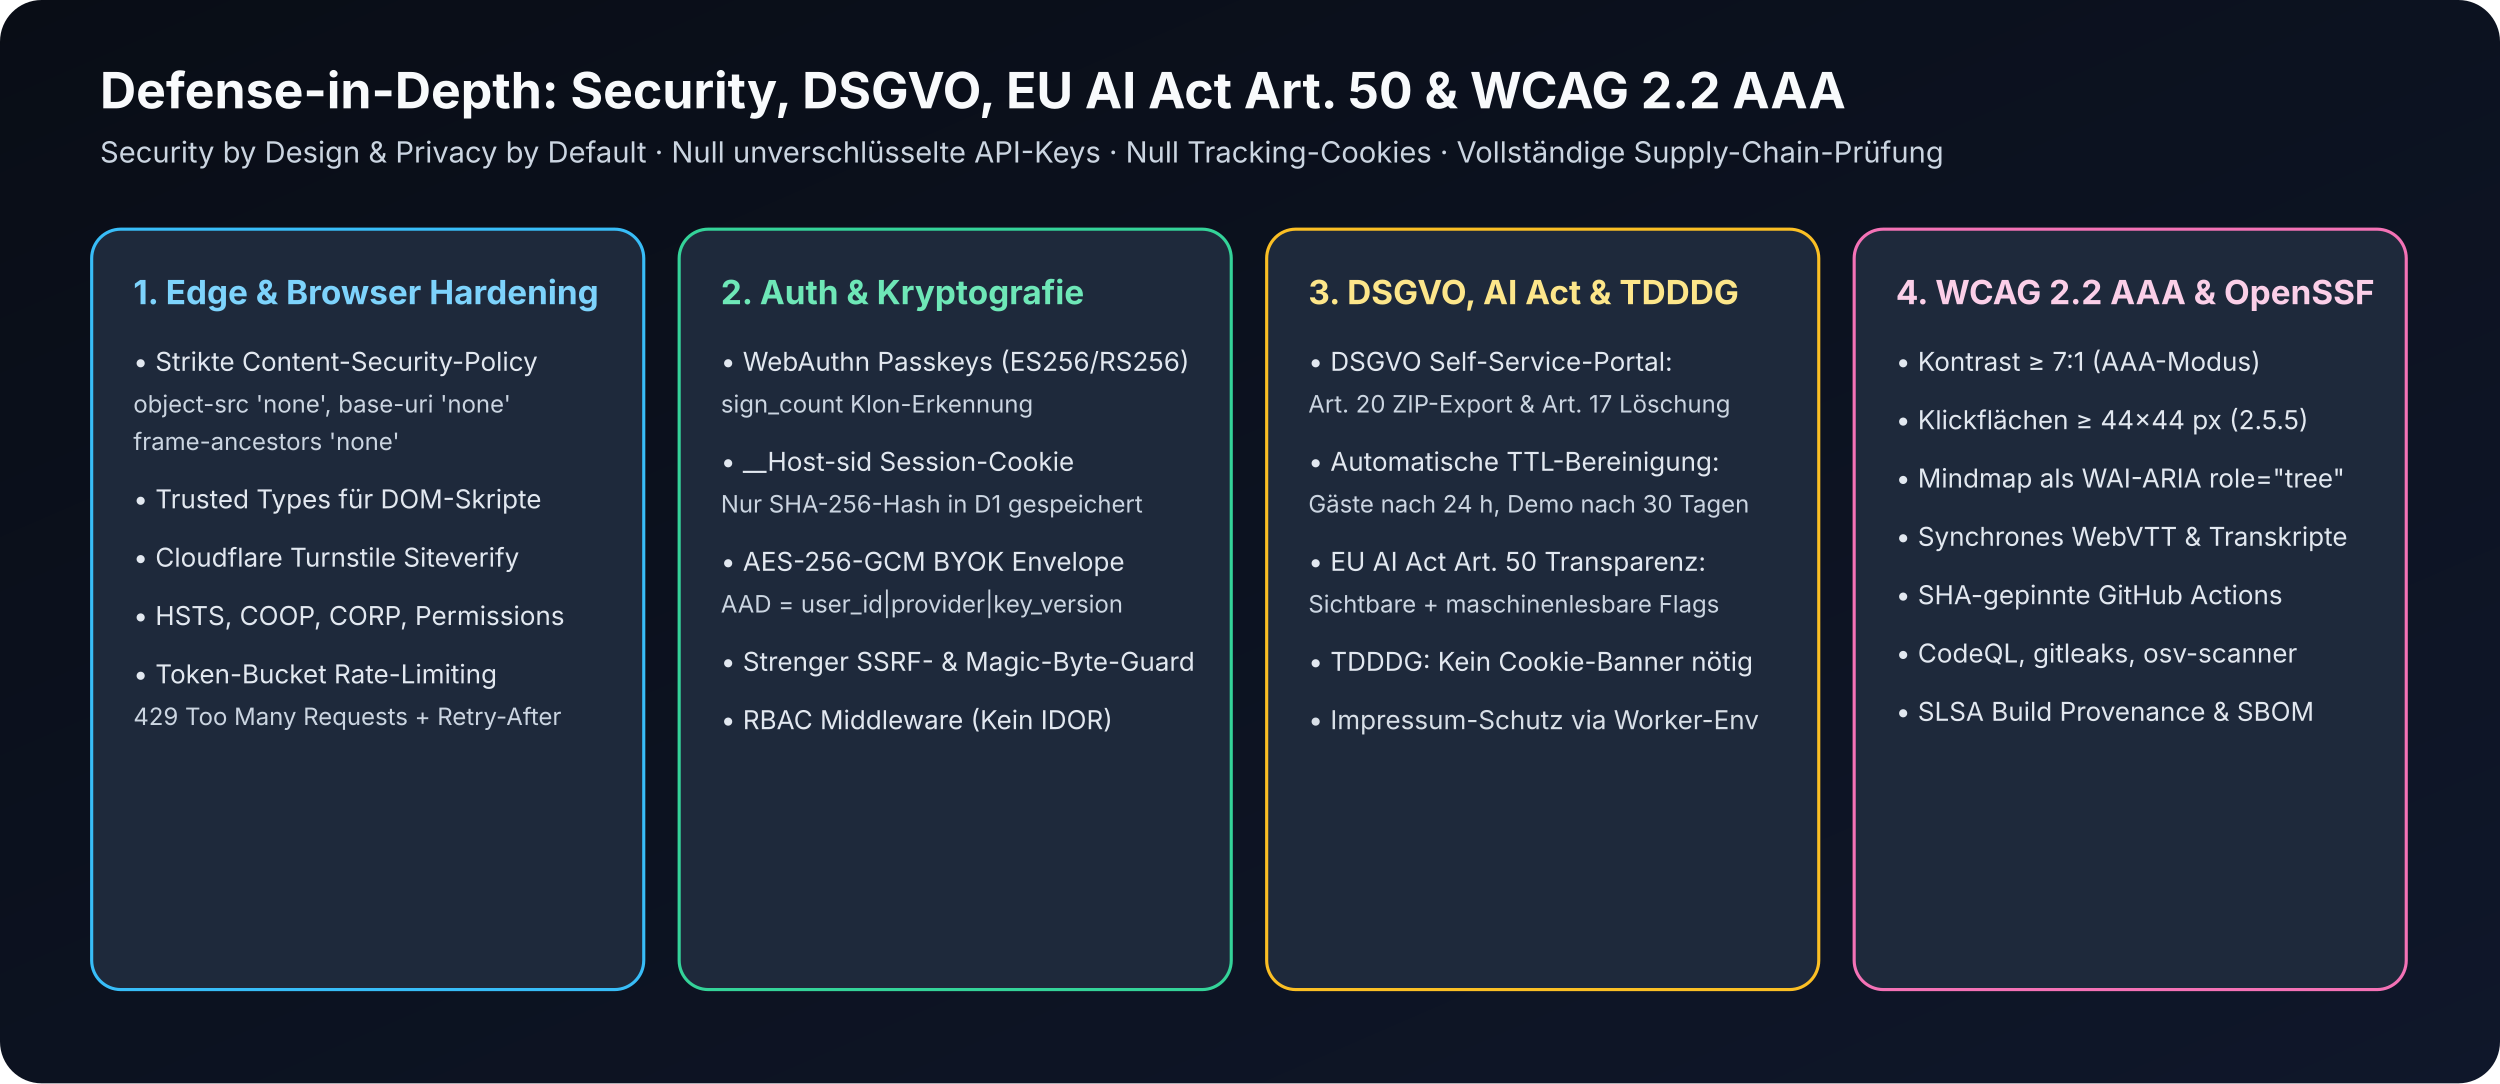
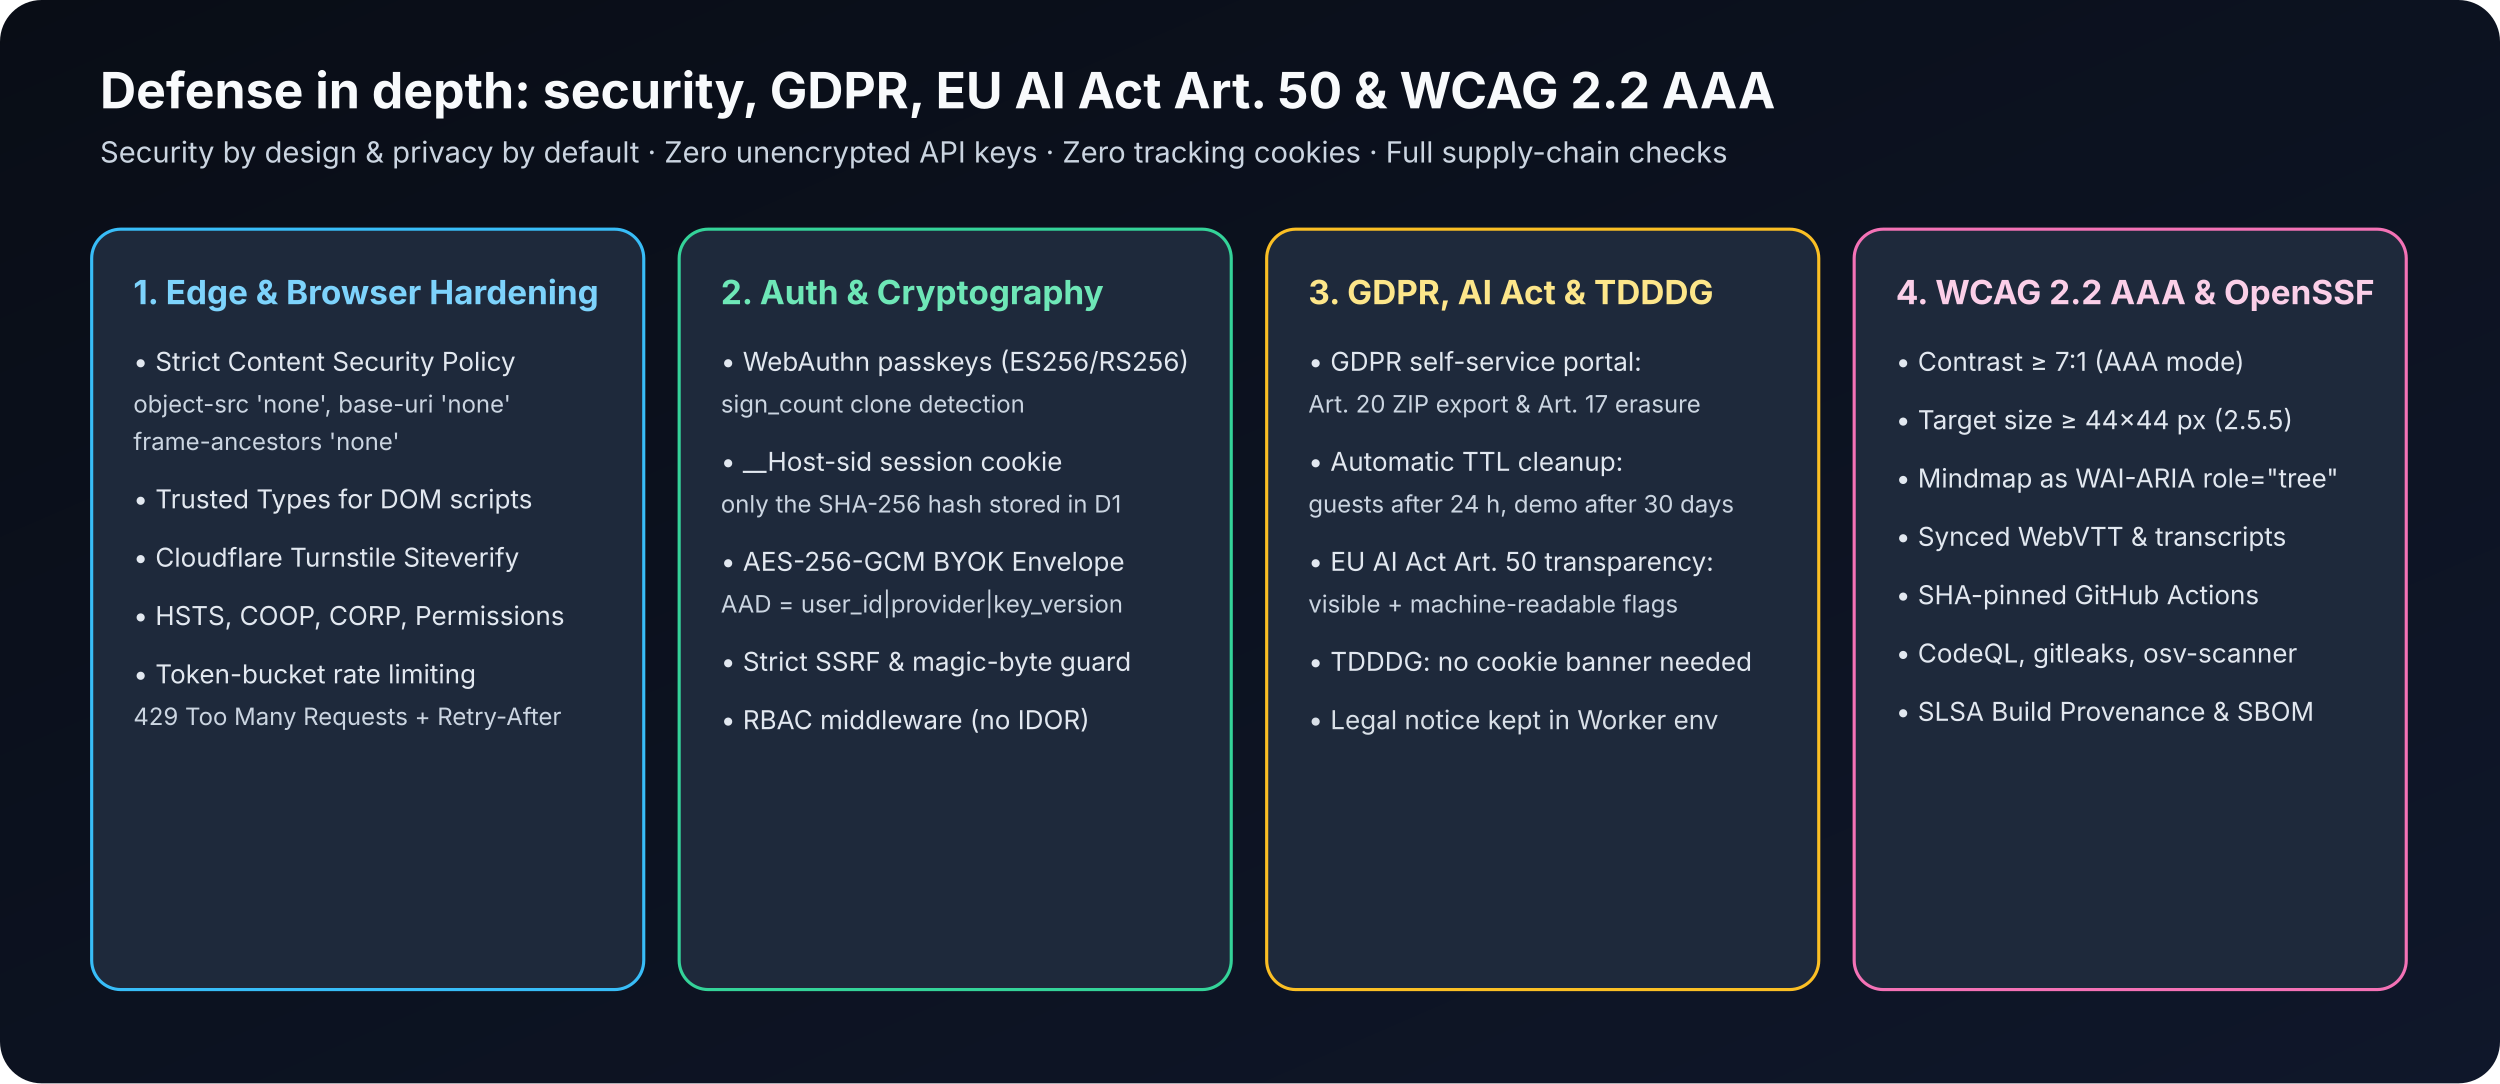
<svg xmlns="http://www.w3.org/2000/svg" viewBox="0 0 1200 520" width="1200" height="520" role="img" aria-labelledby="sec-title sec-desc">
  <style>
    :root {
      color-scheme: light dark;
      --bg-primary: #FAF8F5;
      --bg-card: #FFFFFF;
      --text-primary: #141413;
      --text-secondary: #3D3935;
      --border-subtle: #CBD5E1;
    }
    @media (prefers-color-scheme: dark) {
      :root {
        --bg-primary: #0B0F17;
        --bg-card: #1E293B;
        --text-primary: #F8FAFC;
        --text-secondary: #94A3B8;
        --border-subtle: #334155;
      }
    }
  </style>
  <defs>
    <linearGradient id="secBg" x1="0%" y1="0%" x2="100%" y2="100%">
      <stop offset="0%" stop-color="#090D16" />
      <stop offset="100%" stop-color="#0F172A" />
    </linearGradient>
  </defs>
  <rect width="1200" height="520" rx="20" fill="url(#secBg)" />
-   <text x="48" y="52" fill="#F8FAFC" font-family="Inter, 'Segoe UI', system-ui, -apple-system, Roboto, Helvetica, Arial, sans-serif" font-size="24" font-weight="700">Defense-in-Depth: Security, DSGVO, EU AI Act Art. 50 &amp; WCAG 2.2 AAA</text>
-   <text x="48" y="78" fill="#CBD5E1" font-family="Inter, 'Segoe UI', system-ui, -apple-system, Roboto, Helvetica, Arial, sans-serif" font-size="14">Security by Design &amp; Privacy by Default · Null unverschlüsselte API-Keys · Null Tracking-Cookies · Vollständige Supply-Chain-Prüfung</text>
+   <switch>
+     <text systemLanguage="de" x="48" y="52" fill="#F8FAFC" font-family="Inter, 'Segoe UI', system-ui, -apple-system, Roboto, Helvetica, Arial, sans-serif" font-size="24" font-weight="700">Defense-in-Depth: Security, DSGVO, EU AI Act Art. 50 &amp; WCAG 2.2 AAA</text>
+     <text x="48" y="52" fill="#F8FAFC" font-family="Inter, 'Segoe UI', system-ui, -apple-system, Roboto, Helvetica, Arial, sans-serif" font-size="24" font-weight="700">Defense in depth: security, GDPR, EU AI Act Art. 50 &amp; WCAG 2.2 AAA</text>
+   </switch>
+   <switch>
+     <text systemLanguage="de" x="48" y="78" fill="#CBD5E1" font-family="Inter, 'Segoe UI', system-ui, -apple-system, Roboto, Helvetica, Arial, sans-serif" font-size="14">Security by Design &amp; Privacy by Default · Null unverschlüsselte API-Keys · Null Tracking-Cookies · Vollständige Supply-Chain-Prüfung</text>
+     <text x="48" y="78" fill="#CBD5E1" font-family="Inter, 'Segoe UI', system-ui, -apple-system, Roboto, Helvetica, Arial, sans-serif" font-size="14">Security by design &amp; privacy by default · Zero unencrypted API keys · Zero tracking cookies · Full supply-chain checks</text>
+   </switch>
  <rect x="44" y="110" width="265" height="365" rx="14" fill="#1E293B" stroke="#38BDF8" stroke-width="1.5" />
  <text x="64" y="146" fill="#7DD3FC" font-family="Inter, 'Segoe UI', system-ui, -apple-system, Roboto, Helvetica, Arial, sans-serif" font-size="16" font-weight="700">1. Edge &amp; Browser Hardening</text>
-   <text x="64" y="178" fill="#E2E8F0" font-family="Inter, 'Segoe UI', system-ui, -apple-system, Roboto, Helvetica, Arial, sans-serif" font-size="12.5">• Strikte Content-Security-Policy</text>
+   <switch>
+     <text systemLanguage="de" x="64" y="178" fill="#E2E8F0" font-family="Inter, 'Segoe UI', system-ui, -apple-system, Roboto, Helvetica, Arial, sans-serif" font-size="12.5">• Strikte Content-Security-Policy</text>
+     <text x="64" y="178" fill="#E2E8F0" font-family="Inter, 'Segoe UI', system-ui, -apple-system, Roboto, Helvetica, Arial, sans-serif" font-size="12.5">• Strict Content Security Policy</text>
+   </switch>
  <text x="64" y="198" fill="#CBD5E1" font-family="Inter, 'Segoe UI', system-ui, -apple-system, Roboto, Helvetica, Arial, sans-serif" font-size="11.5">  object-src 'none', base-uri 'none'</text>
  <text x="64" y="216" fill="#CBD5E1" font-family="Inter, 'Segoe UI', system-ui, -apple-system, Roboto, Helvetica, Arial, sans-serif" font-size="11.5">  frame-ancestors 'none'</text>
-   <text x="64" y="244" fill="#E2E8F0" font-family="Inter, 'Segoe UI', system-ui, -apple-system, Roboto, Helvetica, Arial, sans-serif" font-size="12.5">• Trusted Types für DOM-Skripte</text>
+   <switch>
+     <text systemLanguage="de" x="64" y="244" fill="#E2E8F0" font-family="Inter, 'Segoe UI', system-ui, -apple-system, Roboto, Helvetica, Arial, sans-serif" font-size="12.5">• Trusted Types für DOM-Skripte</text>
+     <text x="64" y="244" fill="#E2E8F0" font-family="Inter, 'Segoe UI', system-ui, -apple-system, Roboto, Helvetica, Arial, sans-serif" font-size="12.5">• Trusted Types for DOM scripts</text>
+   </switch>
  <text x="64" y="272" fill="#E2E8F0" font-family="Inter, 'Segoe UI', system-ui, -apple-system, Roboto, Helvetica, Arial, sans-serif" font-size="12.5">• Cloudflare Turnstile Siteverify</text>
  <text x="64" y="300" fill="#E2E8F0" font-family="Inter, 'Segoe UI', system-ui, -apple-system, Roboto, Helvetica, Arial, sans-serif" font-size="12.5">• HSTS, COOP, CORP, Permissions</text>
-   <text x="64" y="328" fill="#E2E8F0" font-family="Inter, 'Segoe UI', system-ui, -apple-system, Roboto, Helvetica, Arial, sans-serif" font-size="12.5">• Token-Bucket Rate-Limiting</text>
+   <switch>
+     <text systemLanguage="de" x="64" y="328" fill="#E2E8F0" font-family="Inter, 'Segoe UI', system-ui, -apple-system, Roboto, Helvetica, Arial, sans-serif" font-size="12.5">• Token-Bucket Rate-Limiting</text>
+     <text x="64" y="328" fill="#E2E8F0" font-family="Inter, 'Segoe UI', system-ui, -apple-system, Roboto, Helvetica, Arial, sans-serif" font-size="12.5">• Token-bucket rate limiting</text>
+   </switch>
  <text x="64" y="348" fill="#CBD5E1" font-family="Inter, 'Segoe UI', system-ui, -apple-system, Roboto, Helvetica, Arial, sans-serif" font-size="11.5">  429 Too Many Requests + Retry-After</text>
  <rect x="326" y="110" width="265" height="365" rx="14" fill="#1E293B" stroke="#34D399" stroke-width="1.5" />
-   <text x="346" y="146" fill="#6EE7B7" font-family="Inter, 'Segoe UI', system-ui, -apple-system, Roboto, Helvetica, Arial, sans-serif" font-size="16" font-weight="700">2. Auth &amp; Kryptografie</text>
-   <text x="346" y="178" fill="#E2E8F0" font-family="Inter, 'Segoe UI', system-ui, -apple-system, Roboto, Helvetica, Arial, sans-serif" font-size="12.5">• WebAuthn Passkeys (ES256/RS256)</text>
-   <text x="346" y="198" fill="#CBD5E1" font-family="Inter, 'Segoe UI', system-ui, -apple-system, Roboto, Helvetica, Arial, sans-serif" font-size="11.5">  sign_count Klon-Erkennung</text>
-   <text x="346" y="226" fill="#E2E8F0" font-family="Inter, 'Segoe UI', system-ui, -apple-system, Roboto, Helvetica, Arial, sans-serif" font-size="12.5">• __Host-sid Session-Cookie</text>
-   <text x="346" y="246" fill="#CBD5E1" font-family="Inter, 'Segoe UI', system-ui, -apple-system, Roboto, Helvetica, Arial, sans-serif" font-size="11.5">  Nur SHA-256-Hash in D1 gespeichert</text>
+   <switch>
+     <text systemLanguage="de" x="346" y="146" fill="#6EE7B7" font-family="Inter, 'Segoe UI', system-ui, -apple-system, Roboto, Helvetica, Arial, sans-serif" font-size="16" font-weight="700">2. Auth &amp; Kryptografie</text>
+     <text x="346" y="146" fill="#6EE7B7" font-family="Inter, 'Segoe UI', system-ui, -apple-system, Roboto, Helvetica, Arial, sans-serif" font-size="16" font-weight="700">2. Auth &amp; Cryptography</text>
+   </switch>
+   <switch>
+     <text systemLanguage="de" x="346" y="178" fill="#E2E8F0" font-family="Inter, 'Segoe UI', system-ui, -apple-system, Roboto, Helvetica, Arial, sans-serif" font-size="12.5">• WebAuthn Passkeys (ES256/RS256)</text>
+     <text x="346" y="178" fill="#E2E8F0" font-family="Inter, 'Segoe UI', system-ui, -apple-system, Roboto, Helvetica, Arial, sans-serif" font-size="12.5">• WebAuthn passkeys (ES256/RS256)</text>
+   </switch>
+   <switch>
+     <text systemLanguage="de" x="346" y="198" fill="#CBD5E1" font-family="Inter, 'Segoe UI', system-ui, -apple-system, Roboto, Helvetica, Arial, sans-serif" font-size="11.5">  sign_count Klon-Erkennung</text>
+     <text x="346" y="198" fill="#CBD5E1" font-family="Inter, 'Segoe UI', system-ui, -apple-system, Roboto, Helvetica, Arial, sans-serif" font-size="11.5">  sign_count clone detection</text>
+   </switch>
+   <switch>
+     <text systemLanguage="de" x="346" y="226" fill="#E2E8F0" font-family="Inter, 'Segoe UI', system-ui, -apple-system, Roboto, Helvetica, Arial, sans-serif" font-size="12.5">• __Host-sid Session-Cookie</text>
+     <text x="346" y="226" fill="#E2E8F0" font-family="Inter, 'Segoe UI', system-ui, -apple-system, Roboto, Helvetica, Arial, sans-serif" font-size="12.5">• __Host-sid session cookie</text>
+   </switch>
+   <switch>
+     <text systemLanguage="de" x="346" y="246" fill="#CBD5E1" font-family="Inter, 'Segoe UI', system-ui, -apple-system, Roboto, Helvetica, Arial, sans-serif" font-size="11.5">  Nur SHA-256-Hash in D1 gespeichert</text>
+     <text x="346" y="246" fill="#CBD5E1" font-family="Inter, 'Segoe UI', system-ui, -apple-system, Roboto, Helvetica, Arial, sans-serif" font-size="11.5">  only the SHA-256 hash stored in D1</text>
+   </switch>
  <text x="346" y="274" fill="#E2E8F0" font-family="Inter, 'Segoe UI', system-ui, -apple-system, Roboto, Helvetica, Arial, sans-serif" font-size="12.5">• AES-256-GCM BYOK Envelope</text>
  <text x="346" y="294" fill="#CBD5E1" font-family="Inter, 'Segoe UI', system-ui, -apple-system, Roboto, Helvetica, Arial, sans-serif" font-size="11.5">  AAD = user_id|provider|key_version</text>
-   <text x="346" y="322" fill="#E2E8F0" font-family="Inter, 'Segoe UI', system-ui, -apple-system, Roboto, Helvetica, Arial, sans-serif" font-size="12.5">• Strenger SSRF- &amp; Magic-Byte-Guard</text>
-   <text x="346" y="350" fill="#E2E8F0" font-family="Inter, 'Segoe UI', system-ui, -apple-system, Roboto, Helvetica, Arial, sans-serif" font-size="12.5">• RBAC Middleware (Kein IDOR)</text>
+   <switch>
+     <text systemLanguage="de" x="346" y="322" fill="#E2E8F0" font-family="Inter, 'Segoe UI', system-ui, -apple-system, Roboto, Helvetica, Arial, sans-serif" font-size="12.5">• Strenger SSRF- &amp; Magic-Byte-Guard</text>
+     <text x="346" y="322" fill="#E2E8F0" font-family="Inter, 'Segoe UI', system-ui, -apple-system, Roboto, Helvetica, Arial, sans-serif" font-size="12.5">• Strict SSRF &amp; magic-byte guard</text>
+   </switch>
+   <switch>
+     <text systemLanguage="de" x="346" y="350" fill="#E2E8F0" font-family="Inter, 'Segoe UI', system-ui, -apple-system, Roboto, Helvetica, Arial, sans-serif" font-size="12.5">• RBAC Middleware (Kein IDOR)</text>
+     <text x="346" y="350" fill="#E2E8F0" font-family="Inter, 'Segoe UI', system-ui, -apple-system, Roboto, Helvetica, Arial, sans-serif" font-size="12.5">• RBAC middleware (no IDOR)</text>
+   </switch>
  <rect x="608" y="110" width="265" height="365" rx="14" fill="#1E293B" stroke="#FBBF24" stroke-width="1.5" />
-   <text x="628" y="146" fill="#FDE68A" font-family="Inter, 'Segoe UI', system-ui, -apple-system, Roboto, Helvetica, Arial, sans-serif" font-size="16" font-weight="700">3. DSGVO, AI Act &amp; TDDDG</text>
-   <text x="628" y="178" fill="#E2E8F0" font-family="Inter, 'Segoe UI', system-ui, -apple-system, Roboto, Helvetica, Arial, sans-serif" font-size="12.5">• DSGVO Self-Service-Portal:</text>
-   <text x="628" y="198" fill="#CBD5E1" font-family="Inter, 'Segoe UI', system-ui, -apple-system, Roboto, Helvetica, Arial, sans-serif" font-size="11.5">  Art. 20 ZIP-Export &amp; Art. 17 Löschung</text>
-   <text x="628" y="226" fill="#E2E8F0" font-family="Inter, 'Segoe UI', system-ui, -apple-system, Roboto, Helvetica, Arial, sans-serif" font-size="12.5">• Automatische TTL-Bereinigung:</text>
-   <text x="628" y="246" fill="#CBD5E1" font-family="Inter, 'Segoe UI', system-ui, -apple-system, Roboto, Helvetica, Arial, sans-serif" font-size="11.5">  Gäste nach 24 h, Demo nach 30 Tagen</text>
-   <text x="628" y="274" fill="#E2E8F0" font-family="Inter, 'Segoe UI', system-ui, -apple-system, Roboto, Helvetica, Arial, sans-serif" font-size="12.5">• EU AI Act Art. 50 Transparenz:</text>
-   <text x="628" y="294" fill="#CBD5E1" font-family="Inter, 'Segoe UI', system-ui, -apple-system, Roboto, Helvetica, Arial, sans-serif" font-size="11.5">  Sichtbare + maschinenlesbare Flags</text>
-   <text x="628" y="322" fill="#E2E8F0" font-family="Inter, 'Segoe UI', system-ui, -apple-system, Roboto, Helvetica, Arial, sans-serif" font-size="12.5">• TDDDG: Kein Cookie-Banner nötig</text>
-   <text x="628" y="350" fill="#E2E8F0" fill-opacity="0.95" font-family="Inter, 'Segoe UI', system-ui, -apple-system, Roboto, Helvetica, Arial, sans-serif" font-size="12.5">• Impressum-Schutz via Worker-Env</text>
+   <switch>
+     <text systemLanguage="de" x="628" y="146" fill="#FDE68A" font-family="Inter, 'Segoe UI', system-ui, -apple-system, Roboto, Helvetica, Arial, sans-serif" font-size="16" font-weight="700">3. DSGVO, AI Act &amp; TDDDG</text>
+     <text x="628" y="146" fill="#FDE68A" font-family="Inter, 'Segoe UI', system-ui, -apple-system, Roboto, Helvetica, Arial, sans-serif" font-size="16" font-weight="700">3. GDPR, AI Act &amp; TDDDG</text>
+   </switch>
+   <switch>
+     <text systemLanguage="de" x="628" y="178" fill="#E2E8F0" font-family="Inter, 'Segoe UI', system-ui, -apple-system, Roboto, Helvetica, Arial, sans-serif" font-size="12.5">• DSGVO Self-Service-Portal:</text>
+     <text x="628" y="178" fill="#E2E8F0" font-family="Inter, 'Segoe UI', system-ui, -apple-system, Roboto, Helvetica, Arial, sans-serif" font-size="12.5">• GDPR self-service portal:</text>
+   </switch>
+   <switch>
+     <text systemLanguage="de" x="628" y="198" fill="#CBD5E1" font-family="Inter, 'Segoe UI', system-ui, -apple-system, Roboto, Helvetica, Arial, sans-serif" font-size="11.5">  Art. 20 ZIP-Export &amp; Art. 17 Löschung</text>
+     <text x="628" y="198" fill="#CBD5E1" font-family="Inter, 'Segoe UI', system-ui, -apple-system, Roboto, Helvetica, Arial, sans-serif" font-size="11.5">  Art. 20 ZIP export &amp; Art. 17 erasure</text>
+   </switch>
+   <switch>
+     <text systemLanguage="de" x="628" y="226" fill="#E2E8F0" font-family="Inter, 'Segoe UI', system-ui, -apple-system, Roboto, Helvetica, Arial, sans-serif" font-size="12.5">• Automatische TTL-Bereinigung:</text>
+     <text x="628" y="226" fill="#E2E8F0" font-family="Inter, 'Segoe UI', system-ui, -apple-system, Roboto, Helvetica, Arial, sans-serif" font-size="12.5">• Automatic TTL cleanup:</text>
+   </switch>
+   <switch>
+     <text systemLanguage="de" x="628" y="246" fill="#CBD5E1" font-family="Inter, 'Segoe UI', system-ui, -apple-system, Roboto, Helvetica, Arial, sans-serif" font-size="11.5">  Gäste nach 24 h, Demo nach 30 Tagen</text>
+     <text x="628" y="246" fill="#CBD5E1" font-family="Inter, 'Segoe UI', system-ui, -apple-system, Roboto, Helvetica, Arial, sans-serif" font-size="11.5">  guests after 24 h, demo after 30 days</text>
+   </switch>
+   <switch>
+     <text systemLanguage="de" x="628" y="274" fill="#E2E8F0" font-family="Inter, 'Segoe UI', system-ui, -apple-system, Roboto, Helvetica, Arial, sans-serif" font-size="12.5">• EU AI Act Art. 50 Transparenz:</text>
+     <text x="628" y="274" fill="#E2E8F0" font-family="Inter, 'Segoe UI', system-ui, -apple-system, Roboto, Helvetica, Arial, sans-serif" font-size="12.5">• EU AI Act Art. 50 transparency:</text>
+   </switch>
+   <switch>
+     <text systemLanguage="de" x="628" y="294" fill="#CBD5E1" font-family="Inter, 'Segoe UI', system-ui, -apple-system, Roboto, Helvetica, Arial, sans-serif" font-size="11.5">  Sichtbare + maschinenlesbare Flags</text>
+     <text x="628" y="294" fill="#CBD5E1" font-family="Inter, 'Segoe UI', system-ui, -apple-system, Roboto, Helvetica, Arial, sans-serif" font-size="11.5">  visible + machine-readable flags</text>
+   </switch>
+   <switch>
+     <text systemLanguage="de" x="628" y="322" fill="#E2E8F0" font-family="Inter, 'Segoe UI', system-ui, -apple-system, Roboto, Helvetica, Arial, sans-serif" font-size="12.5">• TDDDG: Kein Cookie-Banner nötig</text>
+     <text x="628" y="322" fill="#E2E8F0" font-family="Inter, 'Segoe UI', system-ui, -apple-system, Roboto, Helvetica, Arial, sans-serif" font-size="12.5">• TDDDG: no cookie banner needed</text>
+   </switch>
+   <switch>
+     <text systemLanguage="de" x="628" y="350" fill="#E2E8F0" fill-opacity="0.95" font-family="Inter, 'Segoe UI', system-ui, -apple-system, Roboto, Helvetica, Arial, sans-serif" font-size="12.5">• Impressum-Schutz via Worker-Env</text>
+     <text x="628" y="350" fill="#E2E8F0" fill-opacity="0.95" font-family="Inter, 'Segoe UI', system-ui, -apple-system, Roboto, Helvetica, Arial, sans-serif" font-size="12.5">• Legal notice kept in Worker env</text>
+   </switch>
  <rect x="890" y="110" width="265" height="365" rx="14" fill="#1E293B" stroke="#F472B6" stroke-width="1.5" />
  <text x="910" y="146" fill="#FBCFE8" font-family="Inter, 'Segoe UI', system-ui, -apple-system, Roboto, Helvetica, Arial, sans-serif" font-size="16" font-weight="700">4. WCAG 2.2 AAA &amp; OpenSSF</text>
-   <text x="910" y="178" fill="#E2E8F0" font-family="Inter, 'Segoe UI', system-ui, -apple-system, Roboto, Helvetica, Arial, sans-serif" font-size="12.5">• Kontrast ≥ 7:1 (AAA-Modus)</text>
-   <text x="910" y="206" fill="#E2E8F0" font-family="Inter, 'Segoe UI', system-ui, -apple-system, Roboto, Helvetica, Arial, sans-serif" font-size="12.5">• Klickflächen ≥ 44×44 px (2.5.5)</text>
-   <text x="910" y="234" fill="#E2E8F0" font-family="Inter, 'Segoe UI', system-ui, -apple-system, Roboto, Helvetica, Arial, sans-serif" font-size="12.5">• Mindmap als WAI-ARIA role="tree"</text>
-   <text x="910" y="262" fill="#E2E8F0" font-family="Inter, 'Segoe UI', system-ui, -apple-system, Roboto, Helvetica, Arial, sans-serif" font-size="12.5">• Synchrones WebVTT &amp; Transkripte</text>
-   <text x="910" y="290" fill="#E2E8F0" font-family="Inter, 'Segoe UI', system-ui, -apple-system, Roboto, Helvetica, Arial, sans-serif" font-size="12.5">• SHA-gepinnte GitHub Actions</text>
+   <switch>
+     <text systemLanguage="de" x="910" y="178" fill="#E2E8F0" font-family="Inter, 'Segoe UI', system-ui, -apple-system, Roboto, Helvetica, Arial, sans-serif" font-size="12.5">• Kontrast ≥ 7:1 (AAA-Modus)</text>
+     <text x="910" y="178" fill="#E2E8F0" font-family="Inter, 'Segoe UI', system-ui, -apple-system, Roboto, Helvetica, Arial, sans-serif" font-size="12.5">• Contrast ≥ 7:1 (AAA mode)</text>
+   </switch>
+   <switch>
+     <text systemLanguage="de" x="910" y="206" fill="#E2E8F0" font-family="Inter, 'Segoe UI', system-ui, -apple-system, Roboto, Helvetica, Arial, sans-serif" font-size="12.5">• Klickflächen ≥ 44×44 px (2.5.5)</text>
+     <text x="910" y="206" fill="#E2E8F0" font-family="Inter, 'Segoe UI', system-ui, -apple-system, Roboto, Helvetica, Arial, sans-serif" font-size="12.5">• Target size ≥ 44×44 px (2.5.5)</text>
+   </switch>
+   <switch>
+     <text systemLanguage="de" x="910" y="234" fill="#E2E8F0" font-family="Inter, 'Segoe UI', system-ui, -apple-system, Roboto, Helvetica, Arial, sans-serif" font-size="12.5">• Mindmap als WAI-ARIA role="tree"</text>
+     <text x="910" y="234" fill="#E2E8F0" font-family="Inter, 'Segoe UI', system-ui, -apple-system, Roboto, Helvetica, Arial, sans-serif" font-size="12.5">• Mindmap as WAI-ARIA role="tree"</text>
+   </switch>
+   <switch>
+     <text systemLanguage="de" x="910" y="262" fill="#E2E8F0" font-family="Inter, 'Segoe UI', system-ui, -apple-system, Roboto, Helvetica, Arial, sans-serif" font-size="12.5">• Synchrones WebVTT &amp; Transkripte</text>
+     <text x="910" y="262" fill="#E2E8F0" font-family="Inter, 'Segoe UI', system-ui, -apple-system, Roboto, Helvetica, Arial, sans-serif" font-size="12.5">• Synced WebVTT &amp; transcripts</text>
+   </switch>
+   <switch>
+     <text systemLanguage="de" x="910" y="290" fill="#E2E8F0" font-family="Inter, 'Segoe UI', system-ui, -apple-system, Roboto, Helvetica, Arial, sans-serif" font-size="12.5">• SHA-gepinnte GitHub Actions</text>
+     <text x="910" y="290" fill="#E2E8F0" font-family="Inter, 'Segoe UI', system-ui, -apple-system, Roboto, Helvetica, Arial, sans-serif" font-size="12.5">• SHA-pinned GitHub Actions</text>
+   </switch>
  <text x="910" y="318" fill="#E2E8F0" font-family="Inter, 'Segoe UI', system-ui, -apple-system, Roboto, Helvetica, Arial, sans-serif" font-size="12.5">• CodeQL, gitleaks, osv-scanner</text>
  <text x="910" y="346" fill="#E2E8F0" font-family="Inter, 'Segoe UI', system-ui, -apple-system, Roboto, Helvetica, Arial, sans-serif" font-size="12.5">• SLSA Build Provenance &amp; SBOM</text>
</svg>
